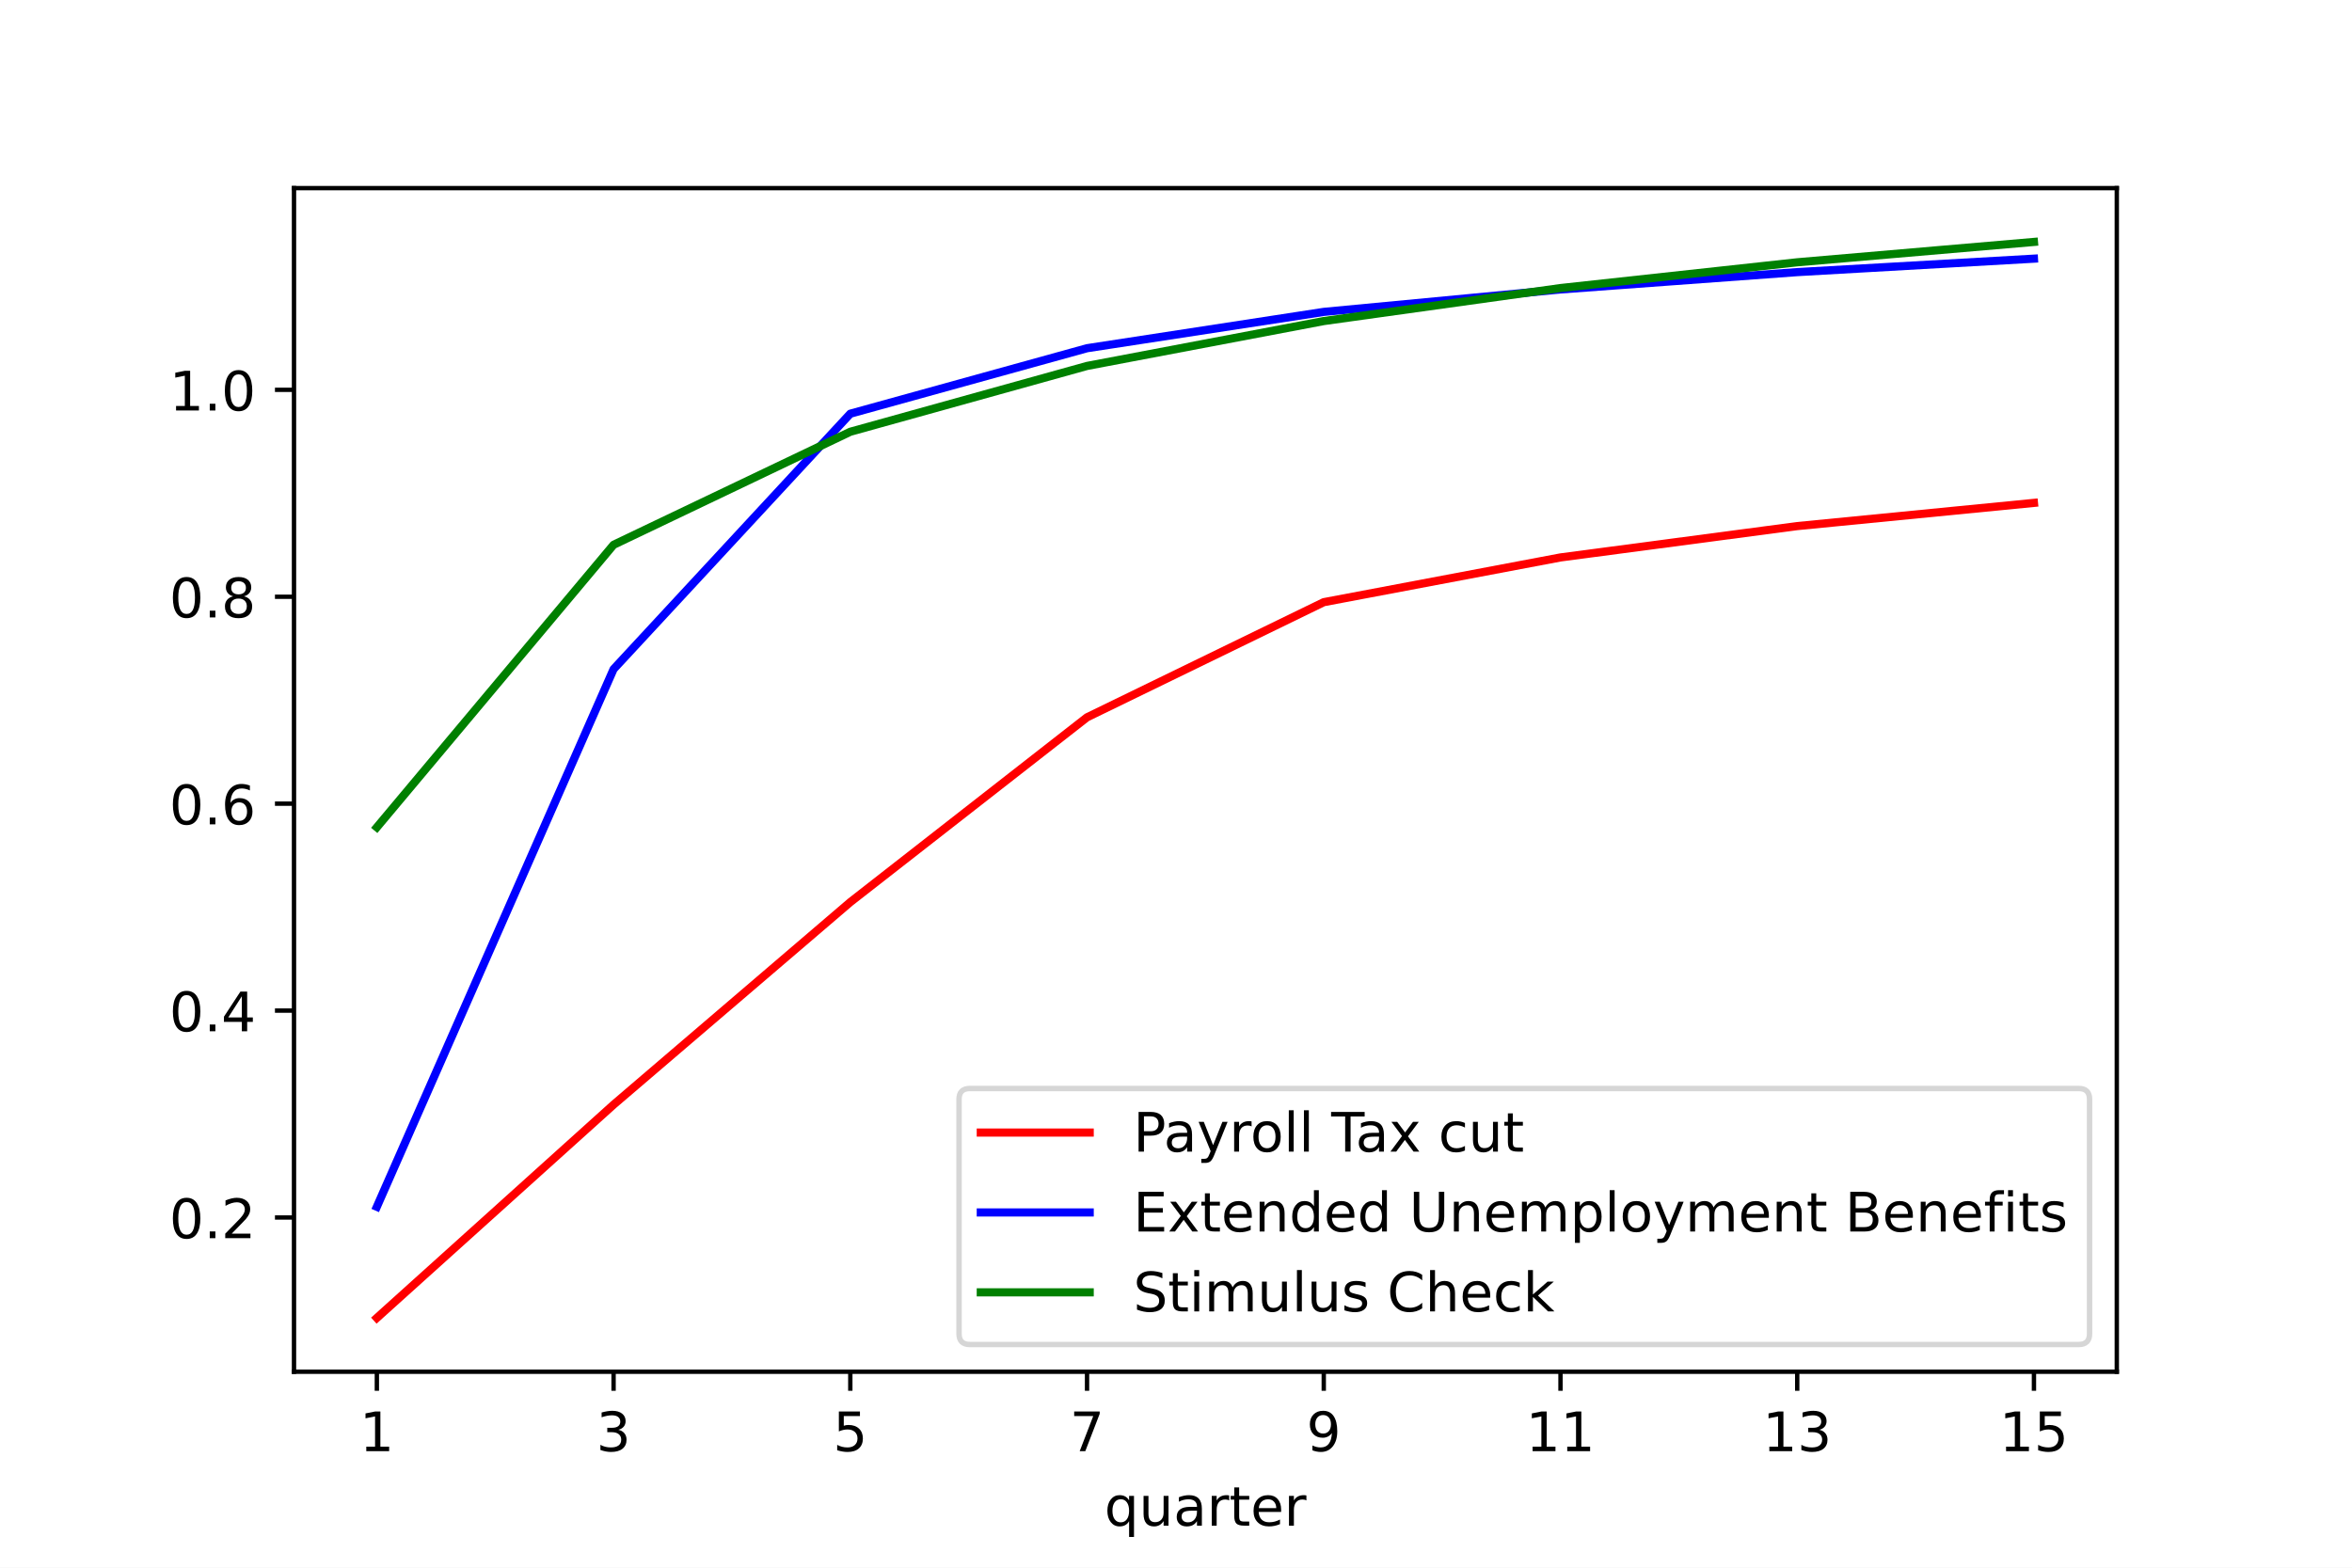
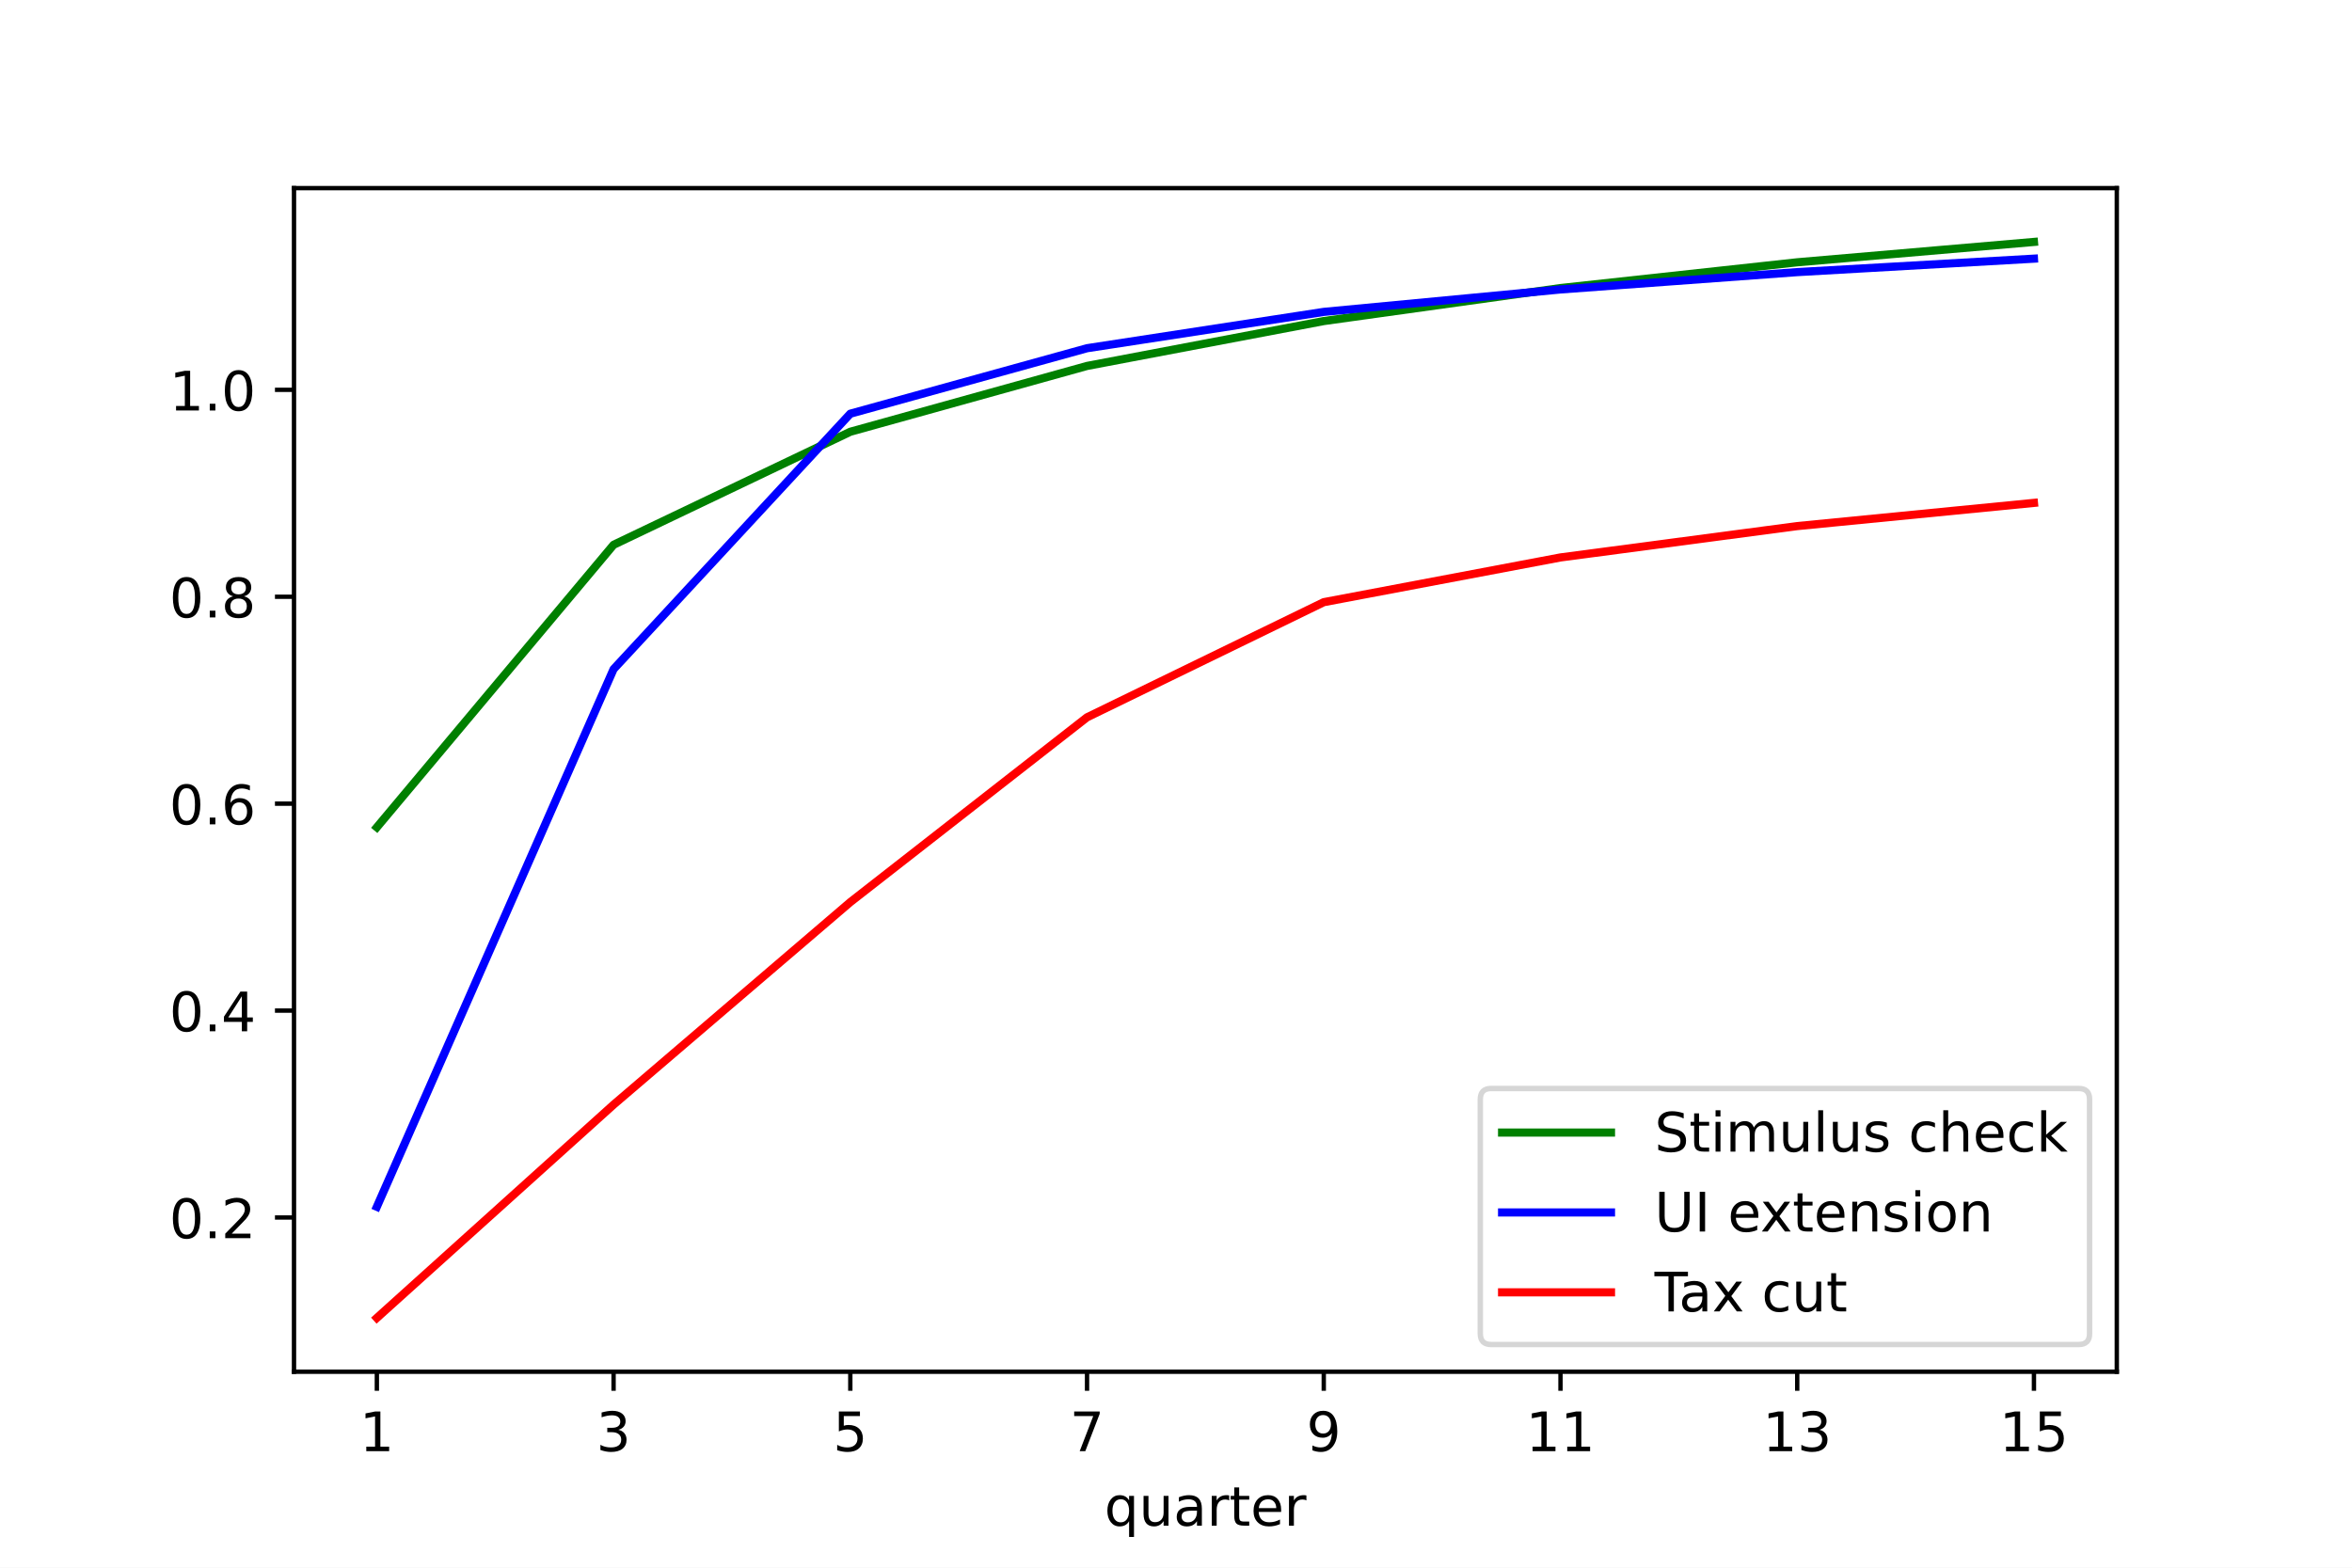
<svg xmlns="http://www.w3.org/2000/svg" xmlns:xlink="http://www.w3.org/1999/xlink" width="432pt" height="288pt" viewBox="0 0 432 288" version="1.1">
  <defs>
    <style type="text/css">*{stroke-linejoin: round; stroke-linecap: butt}</style>
  </defs>
  <g id="figure_1">
    <g id="patch_1">
      <path d="M 0 288  L 432 288  L 432 0  L 0 0  z " style="fill: #ffffff" />
    </g>
    <g id="axes_1">
      <g id="patch_2">
        <path d="M 54 252  L 388.8 252  L 388.8 34.56  L 54 34.56  z " style="fill: #ffffff" />
      </g>
      <g id="matplotlib.axis_1">
        <g id="xtick_1">
          <g id="line2d_1">
            <defs>
-               <path id="m406e7bb111" d="M 0 0  L 0 3.5  " style="stroke: #000000; stroke-width: 0.8" />
-             </defs>
-             <g>
-               <use xlink:href="#m406e7bb111" x="69.218" y="252" style="stroke: #000000; stroke-width: 0.8" />
+               <path id="m60f3793e3e" d="M 0 0  L 0 3.5  " style="stroke: #000000; stroke-width: 0.8" />
+             </defs>
+             <g>
+               <use xlink:href="#m60f3793e3e" x="69.218" y="252" style="stroke: #000000; stroke-width: 0.8" />
            </g>
          </g>
          <g id="text_1">
            <g transform="translate(66.03693 266.5984)scale(0.1 -0.1)">
              <defs>
                <path id="DejaVuSans-31" d="M 794 531  L 1825 531  L 1825 4091  L 703 3866  L 703 4441  L 1819 4666  L 2450 4666  L 2450 531  L 3481 531  L 3481 0  L 794 0  L 794 531  z " transform="scale(0.015625)" />
              </defs>
              <use xlink:href="#DejaVuSans-31" />
            </g>
          </g>
        </g>
        <g id="xtick_2">
          <g id="line2d_2">
            <g>
-               <use xlink:href="#m406e7bb111" x="112.699" y="252" style="stroke: #000000; stroke-width: 0.8" />
+               <use xlink:href="#m60f3793e3e" x="112.699" y="252" style="stroke: #000000; stroke-width: 0.8" />
            </g>
          </g>
          <g id="text_2">
            <g transform="translate(109.5175 266.5984)scale(0.1 -0.1)">
              <defs>
                <path id="DejaVuSans-33" d="M 2597 2516  Q 3050 2419 3304 2112  Q 3559 1806 3559 1356  Q 3559 666 3084 287  Q 2609 -91 1734 -91  Q 1441 -91 1130 -33  Q 819 25 488 141  L 488 750  Q 750 597 1062 519  Q 1375 441 1716 441  Q 2309 441 2620 675  Q 2931 909 2931 1356  Q 2931 1769 2642 2001  Q 2353 2234 1838 2234  L 1294 2234  L 1294 2753  L 1863 2753  Q 2328 2753 2575 2939  Q 2822 3125 2822 3475  Q 2822 3834 2567 4026  Q 2313 4219 1838 4219  Q 1578 4219 1281 4162  Q 984 4106 628 3988  L 628 4550  Q 988 4650 1302 4700  Q 1616 4750 1894 4750  Q 2613 4750 3031 4423  Q 3450 4097 3450 3541  Q 3450 3153 3228 2886  Q 3006 2619 2597 2516  z " transform="scale(0.015625)" />
              </defs>
              <use xlink:href="#DejaVuSans-33" />
            </g>
          </g>
        </g>
        <g id="xtick_3">
          <g id="line2d_3">
            <g>
-               <use xlink:href="#m406e7bb111" x="156.179" y="252" style="stroke: #000000; stroke-width: 0.8" />
+               <use xlink:href="#m60f3793e3e" x="156.179" y="252" style="stroke: #000000; stroke-width: 0.8" />
            </g>
          </g>
          <g id="text_3">
            <g transform="translate(152.998 266.5984)scale(0.1 -0.1)">
              <defs>
                <path id="DejaVuSans-35" d="M 691 4666  L 3169 4666  L 3169 4134  L 1269 4134  L 1269 2991  Q 1406 3038 1543 3061  Q 1681 3084 1819 3084  Q 2600 3084 3056 2656  Q 3513 2228 3513 1497  Q 3513 744 3044 326  Q 2575 -91 1722 -91  Q 1428 -91 1123 -41  Q 819 9 494 109  L 494 744  Q 775 591 1075 516  Q 1375 441 1709 441  Q 2250 441 2565 725  Q 2881 1009 2881 1497  Q 2881 1984 2565 2268  Q 2250 2553 1709 2553  Q 1456 2553 1204 2497  Q 953 2441 691 2322  L 691 4666  z " transform="scale(0.015625)" />
              </defs>
              <use xlink:href="#DejaVuSans-35" />
            </g>
          </g>
        </g>
        <g id="xtick_4">
          <g id="line2d_4">
            <g>
-               <use xlink:href="#m406e7bb111" x="199.66" y="252" style="stroke: #000000; stroke-width: 0.8" />
+               <use xlink:href="#m60f3793e3e" x="199.66" y="252" style="stroke: #000000; stroke-width: 0.8" />
            </g>
          </g>
          <g id="text_4">
            <g transform="translate(196.4785 266.5984)scale(0.1 -0.1)">
              <defs>
                <path id="DejaVuSans-37" d="M 525 4666  L 3525 4666  L 3525 4397  L 1831 0  L 1172 0  L 2766 4134  L 525 4134  L 525 4666  z " transform="scale(0.015625)" />
              </defs>
              <use xlink:href="#DejaVuSans-37" />
            </g>
          </g>
        </g>
        <g id="xtick_5">
          <g id="line2d_5">
            <g>
-               <use xlink:href="#m406e7bb111" x="243.14" y="252" style="stroke: #000000; stroke-width: 0.8" />
+               <use xlink:href="#m60f3793e3e" x="243.14" y="252" style="stroke: #000000; stroke-width: 0.8" />
            </g>
          </g>
          <g id="text_5">
            <g transform="translate(239.959 266.5984)scale(0.1 -0.1)">
              <defs>
                <path id="DejaVuSans-39" d="M 703 97  L 703 672  Q 941 559 1184 500  Q 1428 441 1663 441  Q 2288 441 2617 861  Q 2947 1281 2994 2138  Q 2813 1869 2534 1725  Q 2256 1581 1919 1581  Q 1219 1581 811 2004  Q 403 2428 403 3163  Q 403 3881 828 4315  Q 1253 4750 1959 4750  Q 2769 4750 3195 4129  Q 3622 3509 3622 2328  Q 3622 1225 3098 567  Q 2575 -91 1691 -91  Q 1453 -91 1209 -44  Q 966 3 703 97  z M 1959 2075  Q 2384 2075 2632 2365  Q 2881 2656 2881 3163  Q 2881 3666 2632 3958  Q 2384 4250 1959 4250  Q 1534 4250 1286 3958  Q 1038 3666 1038 3163  Q 1038 2656 1286 2365  Q 1534 2075 1959 2075  z " transform="scale(0.015625)" />
              </defs>
              <use xlink:href="#DejaVuSans-39" />
            </g>
          </g>
        </g>
        <g id="xtick_6">
          <g id="line2d_6">
            <g>
-               <use xlink:href="#m406e7bb111" x="286.621" y="252" style="stroke: #000000; stroke-width: 0.8" />
+               <use xlink:href="#m60f3793e3e" x="286.621" y="252" style="stroke: #000000; stroke-width: 0.8" />
            </g>
          </g>
          <g id="text_6">
            <g transform="translate(280.2583 266.5984)scale(0.1 -0.1)">
              <use xlink:href="#DejaVuSans-31" />
              <use xlink:href="#DejaVuSans-31" x="63.623" />
            </g>
          </g>
        </g>
        <g id="xtick_7">
          <g id="line2d_7">
            <g>
-               <use xlink:href="#m406e7bb111" x="330.101" y="252" style="stroke: #000000; stroke-width: 0.8" />
+               <use xlink:href="#m60f3793e3e" x="330.101" y="252" style="stroke: #000000; stroke-width: 0.8" />
            </g>
          </g>
          <g id="text_7">
            <g transform="translate(323.7388 266.5984)scale(0.1 -0.1)">
              <use xlink:href="#DejaVuSans-31" />
              <use xlink:href="#DejaVuSans-33" x="63.623" />
            </g>
          </g>
        </g>
        <g id="xtick_8">
          <g id="line2d_8">
            <g>
-               <use xlink:href="#m406e7bb111" x="373.582" y="252" style="stroke: #000000; stroke-width: 0.8" />
+               <use xlink:href="#m60f3793e3e" x="373.582" y="252" style="stroke: #000000; stroke-width: 0.8" />
            </g>
          </g>
          <g id="text_8">
            <g transform="translate(367.2193 266.5984)scale(0.1 -0.1)">
              <use xlink:href="#DejaVuSans-31" />
              <use xlink:href="#DejaVuSans-35" x="63.623" />
            </g>
          </g>
        </g>
        <g id="text_9">
          <g transform="translate(202.8453 280.2766)scale(0.1 -0.1)">
            <defs>
              <path id="DejaVuSans-71" d="M 947 1747  Q 947 1113 1208 752  Q 1469 391 1925 391  Q 2381 391 2643 752  Q 2906 1113 2906 1747  Q 2906 2381 2643 2742  Q 2381 3103 1925 3103  Q 1469 3103 1208 2742  Q 947 2381 947 1747  z M 2906 525  Q 2725 213 2448 61  Q 2172 -91 1784 -91  Q 1150 -91 751 415  Q 353 922 353 1747  Q 353 2572 751 3078  Q 1150 3584 1784 3584  Q 2172 3584 2448 3432  Q 2725 3281 2906 2969  L 2906 3500  L 3481 3500  L 3481 -1331  L 2906 -1331  L 2906 525  z " transform="scale(0.015625)" />
              <path id="DejaVuSans-75" d="M 544 1381  L 544 3500  L 1119 3500  L 1119 1403  Q 1119 906 1312 657  Q 1506 409 1894 409  Q 2359 409 2629 706  Q 2900 1003 2900 1516  L 2900 3500  L 3475 3500  L 3475 0  L 2900 0  L 2900 538  Q 2691 219 2414 64  Q 2138 -91 1772 -91  Q 1169 -91 856 284  Q 544 659 544 1381  z M 1991 3584  L 1991 3584  z " transform="scale(0.015625)" />
              <path id="DejaVuSans-61" d="M 2194 1759  Q 1497 1759 1228 1600  Q 959 1441 959 1056  Q 959 750 1161 570  Q 1363 391 1709 391  Q 2188 391 2477 730  Q 2766 1069 2766 1631  L 2766 1759  L 2194 1759  z M 3341 1997  L 3341 0  L 2766 0  L 2766 531  Q 2569 213 2275 61  Q 1981 -91 1556 -91  Q 1019 -91 701 211  Q 384 513 384 1019  Q 384 1609 779 1909  Q 1175 2209 1959 2209  L 2766 2209  L 2766 2266  Q 2766 2663 2505 2880  Q 2244 3097 1772 3097  Q 1472 3097 1187 3025  Q 903 2953 641 2809  L 641 3341  Q 956 3463 1253 3523  Q 1550 3584 1831 3584  Q 2591 3584 2966 3190  Q 3341 2797 3341 1997  z " transform="scale(0.015625)" />
              <path id="DejaVuSans-72" d="M 2631 2963  Q 2534 3019 2420 3045  Q 2306 3072 2169 3072  Q 1681 3072 1420 2755  Q 1159 2438 1159 1844  L 1159 0  L 581 0  L 581 3500  L 1159 3500  L 1159 2956  Q 1341 3275 1631 3429  Q 1922 3584 2338 3584  Q 2397 3584 2469 3576  Q 2541 3569 2628 3553  L 2631 2963  z " transform="scale(0.015625)" />
              <path id="DejaVuSans-74" d="M 1172 4494  L 1172 3500  L 2356 3500  L 2356 3053  L 1172 3053  L 1172 1153  Q 1172 725 1289 603  Q 1406 481 1766 481  L 2356 481  L 2356 0  L 1766 0  Q 1100 0 847 248  Q 594 497 594 1153  L 594 3053  L 172 3053  L 172 3500  L 594 3500  L 594 4494  L 1172 4494  z " transform="scale(0.015625)" />
              <path id="DejaVuSans-65" d="M 3597 1894  L 3597 1613  L 953 1613  Q 991 1019 1311 708  Q 1631 397 2203 397  Q 2534 397 2845 478  Q 3156 559 3463 722  L 3463 178  Q 3153 47 2828 -22  Q 2503 -91 2169 -91  Q 1331 -91 842 396  Q 353 884 353 1716  Q 353 2575 817 3079  Q 1281 3584 2069 3584  Q 2775 3584 3186 3129  Q 3597 2675 3597 1894  z M 3022 2063  Q 3016 2534 2758 2815  Q 2500 3097 2075 3097  Q 1594 3097 1305 2825  Q 1016 2553 972 2059  L 3022 2063  z " transform="scale(0.015625)" />
            </defs>
            <use xlink:href="#DejaVuSans-71" />
            <use xlink:href="#DejaVuSans-75" x="63.477" />
            <use xlink:href="#DejaVuSans-61" x="126.855" />
            <use xlink:href="#DejaVuSans-72" x="188.135" />
            <use xlink:href="#DejaVuSans-74" x="229.248" />
            <use xlink:href="#DejaVuSans-65" x="268.457" />
            <use xlink:href="#DejaVuSans-72" x="329.98" />
          </g>
        </g>
      </g>
      <g id="matplotlib.axis_2">
        <g id="ytick_1">
          <g id="line2d_9">
            <defs>
-               <path id="m1b8edf6b9d" d="M 0 0  L -3.5 0  " style="stroke: #000000; stroke-width: 0.8" />
-             </defs>
-             <g>
-               <use xlink:href="#m1b8edf6b9d" x="54" y="223.668" style="stroke: #000000; stroke-width: 0.8" />
+               <path id="md701d10f17" d="M 0 0  L -3.5 0  " style="stroke: #000000; stroke-width: 0.8" />
+             </defs>
+             <g>
+               <use xlink:href="#md701d10f17" x="54" y="223.668" style="stroke: #000000; stroke-width: 0.8" />
            </g>
          </g>
          <g id="text_10">
            <g transform="translate(31.09688 227.4672)scale(0.1 -0.1)">
              <defs>
                <path id="DejaVuSans-30" d="M 2034 4250  Q 1547 4250 1301 3770  Q 1056 3291 1056 2328  Q 1056 1369 1301 889  Q 1547 409 2034 409  Q 2525 409 2770 889  Q 3016 1369 3016 2328  Q 3016 3291 2770 3770  Q 2525 4250 2034 4250  z M 2034 4750  Q 2819 4750 3233 4129  Q 3647 3509 3647 2328  Q 3647 1150 3233 529  Q 2819 -91 2034 -91  Q 1250 -91 836 529  Q 422 1150 422 2328  Q 422 3509 836 4129  Q 1250 4750 2034 4750  z " transform="scale(0.015625)" />
                <path id="DejaVuSans-2e" d="M 684 794  L 1344 794  L 1344 0  L 684 0  L 684 794  z " transform="scale(0.015625)" />
                <path id="DejaVuSans-32" d="M 1228 531  L 3431 531  L 3431 0  L 469 0  L 469 531  Q 828 903 1448 1529  Q 2069 2156 2228 2338  Q 2531 2678 2651 2914  Q 2772 3150 2772 3378  Q 2772 3750 2511 3984  Q 2250 4219 1831 4219  Q 1534 4219 1204 4116  Q 875 4013 500 3803  L 500 4441  Q 881 4594 1212 4672  Q 1544 4750 1819 4750  Q 2544 4750 2975 4387  Q 3406 4025 3406 3419  Q 3406 3131 3298 2873  Q 3191 2616 2906 2266  Q 2828 2175 2409 1742  Q 1991 1309 1228 531  z " transform="scale(0.015625)" />
              </defs>
              <use xlink:href="#DejaVuSans-30" />
              <use xlink:href="#DejaVuSans-2e" x="63.623" />
              <use xlink:href="#DejaVuSans-32" x="95.41" />
            </g>
          </g>
        </g>
        <g id="ytick_2">
          <g id="line2d_10">
            <g>
-               <use xlink:href="#m1b8edf6b9d" x="54" y="185.655" style="stroke: #000000; stroke-width: 0.8" />
+               <use xlink:href="#md701d10f17" x="54" y="185.655" style="stroke: #000000; stroke-width: 0.8" />
            </g>
          </g>
          <g id="text_11">
            <g transform="translate(31.09688 189.4538)scale(0.1 -0.1)">
              <defs>
                <path id="DejaVuSans-34" d="M 2419 4116  L 825 1625  L 2419 1625  L 2419 4116  z M 2253 4666  L 3047 4666  L 3047 1625  L 3713 1625  L 3713 1100  L 3047 1100  L 3047 0  L 2419 0  L 2419 1100  L 313 1100  L 313 1709  L 2253 4666  z " transform="scale(0.015625)" />
              </defs>
              <use xlink:href="#DejaVuSans-30" />
              <use xlink:href="#DejaVuSans-2e" x="63.623" />
              <use xlink:href="#DejaVuSans-34" x="95.41" />
            </g>
          </g>
        </g>
        <g id="ytick_3">
          <g id="line2d_11">
            <g>
-               <use xlink:href="#m1b8edf6b9d" x="54" y="147.641" style="stroke: #000000; stroke-width: 0.8" />
+               <use xlink:href="#md701d10f17" x="54" y="147.641" style="stroke: #000000; stroke-width: 0.8" />
            </g>
          </g>
          <g id="text_12">
            <g transform="translate(31.09688 151.4403)scale(0.1 -0.1)">
              <defs>
                <path id="DejaVuSans-36" d="M 2113 2584  Q 1688 2584 1439 2293  Q 1191 2003 1191 1497  Q 1191 994 1439 701  Q 1688 409 2113 409  Q 2538 409 2786 701  Q 3034 994 3034 1497  Q 3034 2003 2786 2293  Q 2538 2584 2113 2584  z M 3366 4563  L 3366 3988  Q 3128 4100 2886 4159  Q 2644 4219 2406 4219  Q 1781 4219 1451 3797  Q 1122 3375 1075 2522  Q 1259 2794 1537 2939  Q 1816 3084 2150 3084  Q 2853 3084 3261 2657  Q 3669 2231 3669 1497  Q 3669 778 3244 343  Q 2819 -91 2113 -91  Q 1303 -91 875 529  Q 447 1150 447 2328  Q 447 3434 972 4092  Q 1497 4750 2381 4750  Q 2619 4750 2861 4703  Q 3103 4656 3366 4563  z " transform="scale(0.015625)" />
              </defs>
              <use xlink:href="#DejaVuSans-30" />
              <use xlink:href="#DejaVuSans-2e" x="63.623" />
              <use xlink:href="#DejaVuSans-36" x="95.41" />
            </g>
          </g>
        </g>
        <g id="ytick_4">
          <g id="line2d_12">
            <g>
-               <use xlink:href="#m1b8edf6b9d" x="54" y="109.628" style="stroke: #000000; stroke-width: 0.8" />
+               <use xlink:href="#md701d10f17" x="54" y="109.628" style="stroke: #000000; stroke-width: 0.8" />
            </g>
          </g>
          <g id="text_13">
            <g transform="translate(31.09688 113.4269)scale(0.1 -0.1)">
              <defs>
                <path id="DejaVuSans-38" d="M 2034 2216  Q 1584 2216 1326 1975  Q 1069 1734 1069 1313  Q 1069 891 1326 650  Q 1584 409 2034 409  Q 2484 409 2743 651  Q 3003 894 3003 1313  Q 3003 1734 2745 1975  Q 2488 2216 2034 2216  z M 1403 2484  Q 997 2584 770 2862  Q 544 3141 544 3541  Q 544 4100 942 4425  Q 1341 4750 2034 4750  Q 2731 4750 3128 4425  Q 3525 4100 3525 3541  Q 3525 3141 3298 2862  Q 3072 2584 2669 2484  Q 3125 2378 3379 2068  Q 3634 1759 3634 1313  Q 3634 634 3220 271  Q 2806 -91 2034 -91  Q 1263 -91 848 271  Q 434 634 434 1313  Q 434 1759 690 2068  Q 947 2378 1403 2484  z M 1172 3481  Q 1172 3119 1398 2916  Q 1625 2713 2034 2713  Q 2441 2713 2670 2916  Q 2900 3119 2900 3481  Q 2900 3844 2670 4047  Q 2441 4250 2034 4250  Q 1625 4250 1398 4047  Q 1172 3844 1172 3481  z " transform="scale(0.015625)" />
              </defs>
              <use xlink:href="#DejaVuSans-30" />
              <use xlink:href="#DejaVuSans-2e" x="63.623" />
              <use xlink:href="#DejaVuSans-38" x="95.41" />
            </g>
          </g>
        </g>
        <g id="ytick_5">
          <g id="line2d_13">
            <g>
-               <use xlink:href="#m1b8edf6b9d" x="54" y="71.614" style="stroke: #000000; stroke-width: 0.8" />
+               <use xlink:href="#md701d10f17" x="54" y="71.614" style="stroke: #000000; stroke-width: 0.8" />
            </g>
          </g>
          <g id="text_14">
            <g transform="translate(31.09688 75.41343)scale(0.1 -0.1)">
              <use xlink:href="#DejaVuSans-31" />
              <use xlink:href="#DejaVuSans-2e" x="63.623" />
              <use xlink:href="#DejaVuSans-30" x="95.41" />
            </g>
          </g>
        </g>
      </g>
      <g id="line2d_14">
-         <path d="M 69.218 242.116  L 112.699 202.937  L 156.179 165.729  L 199.66 131.778  L 243.14 110.626  L 286.621 102.407  L 330.101 96.65  L 373.582 92.385  " clip-path="url(#p3f100e2cf2)" style="fill: none; stroke: #ff0000; stroke-width: 1.5; stroke-linecap: square" />
+         <path d="M 69.218 151.979  L 112.699 100.084  L 156.179 79.318  L 199.66 67.227  L 243.14 58.982  L 286.621 52.92  L 330.101 48.186  L 373.582 44.444  " clip-path="url(#p826f704c25)" style="fill: none; stroke: #008000; stroke-width: 1.5; stroke-linecap: square" />
      </g>
      <g id="line2d_15">
-         <path d="M 69.218 221.697  L 112.699 122.928  L 156.179 76  L 199.66 63.971  L 243.14 57.299  L 286.621 53.175  L 330.101 49.99  L 373.582 47.519  " clip-path="url(#p3f100e2cf2)" style="fill: none; stroke: #0000ff; stroke-width: 1.5; stroke-linecap: square" />
+         <path d="M 69.218 221.697  L 112.699 122.928  L 156.179 76  L 199.66 63.971  L 243.14 57.299  L 286.621 53.175  L 330.101 49.99  L 373.582 47.519  " clip-path="url(#p826f704c25)" style="fill: none; stroke: #0000ff; stroke-width: 1.5; stroke-linecap: square" />
      </g>
      <g id="line2d_16">
-         <path d="M 69.218 151.979  L 112.699 100.084  L 156.179 79.318  L 199.66 67.227  L 243.14 58.982  L 286.621 52.92  L 330.101 48.186  L 373.582 44.444  " clip-path="url(#p3f100e2cf2)" style="fill: none; stroke: #008000; stroke-width: 1.5; stroke-linecap: square" />
+         <path d="M 69.218 242.116  L 112.699 202.937  L 156.179 165.729  L 199.66 131.778  L 243.14 110.626  L 286.621 102.407  L 330.101 96.65  L 373.582 92.385  " clip-path="url(#p826f704c25)" style="fill: none; stroke: #ff0000; stroke-width: 1.5; stroke-linecap: square" />
      </g>
      <g id="patch_3">
        <path d="M 54 252  L 54 34.56  " style="fill: none; stroke: #000000; stroke-width: 0.8; stroke-linejoin: miter; stroke-linecap: square" />
      </g>
      <g id="patch_4">
        <path d="M 388.8 252  L 388.8 34.56  " style="fill: none; stroke: #000000; stroke-width: 0.8; stroke-linejoin: miter; stroke-linecap: square" />
      </g>
      <g id="patch_5">
        <path d="M 54 252  L 388.8 252  " style="fill: none; stroke: #000000; stroke-width: 0.8; stroke-linejoin: miter; stroke-linecap: square" />
      </g>
      <g id="patch_6">
        <path d="M 54 34.56  L 388.8 34.56  " style="fill: none; stroke: #000000; stroke-width: 0.8; stroke-linejoin: miter; stroke-linecap: square" />
      </g>
      <g id="legend_1">
        <g id="patch_7">
-           <path d="M 178.147 247  L 381.8 247  Q 383.8 247 383.8 245  L 383.8 201.966  Q 383.8 199.966 381.8 199.966  L 178.147 199.966  Q 176.147 199.966 176.147 201.966  L 176.147 245  Q 176.147 247 178.147 247  z " style="fill: #ffffff; opacity: 0.8; stroke: #cccccc; stroke-linejoin: miter" />
+           <path d="M 273.894 247  L 381.8 247  Q 383.8 247 383.8 245  L 383.8 201.966  Q 383.8 199.966 381.8 199.966  L 273.894 199.966  Q 271.894 199.966 271.894 201.966  L 271.894 245  Q 271.894 247 273.894 247  z " style="fill: #ffffff; opacity: 0.8; stroke: #cccccc; stroke-linejoin: miter" />
        </g>
        <g id="line2d_17">
-           <path d="M 180.147 208.064  L 190.147 208.064  L 200.147 208.064  " style="fill: none; stroke: #ff0000; stroke-width: 1.5; stroke-linecap: square" />
+           <path d="M 275.894 208.064  L 285.894 208.064  L 295.894 208.064  " style="fill: none; stroke: #008000; stroke-width: 1.5; stroke-linecap: square" />
        </g>
        <g id="text_15">
-           <g transform="translate(208.1469 211.5641)scale(0.1 -0.1)">
-             <defs>
-               <path id="DejaVuSans-50" d="M 1259 4147  L 1259 2394  L 2053 2394  Q 2494 2394 2734 2622  Q 2975 2850 2975 3272  Q 2975 3691 2734 3919  Q 2494 4147 2053 4147  L 1259 4147  z M 628 4666  L 2053 4666  Q 2838 4666 3239 4311  Q 3641 3956 3641 3272  Q 3641 2581 3239 2228  Q 2838 1875 2053 1875  L 1259 1875  L 1259 0  L 628 0  L 628 4666  z " transform="scale(0.015625)" />
-               <path id="DejaVuSans-79" d="M 2059 -325  Q 1816 -950 1584 -1140  Q 1353 -1331 966 -1331  L 506 -1331  L 506 -850  L 844 -850  Q 1081 -850 1212 -737  Q 1344 -625 1503 -206  L 1606 56  L 191 3500  L 800 3500  L 1894 763  L 2988 3500  L 3597 3500  L 2059 -325  z " transform="scale(0.015625)" />
-               <path id="DejaVuSans-6f" d="M 1959 3097  Q 1497 3097 1228 2736  Q 959 2375 959 1747  Q 959 1119 1226 758  Q 1494 397 1959 397  Q 2419 397 2687 759  Q 2956 1122 2956 1747  Q 2956 2369 2687 2733  Q 2419 3097 1959 3097  z M 1959 3584  Q 2709 3584 3137 3096  Q 3566 2609 3566 1747  Q 3566 888 3137 398  Q 2709 -91 1959 -91  Q 1206 -91 779 398  Q 353 888 353 1747  Q 353 2609 779 3096  Q 1206 3584 1959 3584  z " transform="scale(0.015625)" />
+           <g transform="translate(303.8938 211.5641)scale(0.1 -0.1)">
+             <defs>
+               <path id="DejaVuSans-53" d="M 3425 4513  L 3425 3897  Q 3066 4069 2747 4153  Q 2428 4238 2131 4238  Q 1616 4238 1336 4038  Q 1056 3838 1056 3469  Q 1056 3159 1242 3001  Q 1428 2844 1947 2747  L 2328 2669  Q 3034 2534 3370 2195  Q 3706 1856 3706 1288  Q 3706 609 3251 259  Q 2797 -91 1919 -91  Q 1588 -91 1214 -16  Q 841 59 441 206  L 441 856  Q 825 641 1194 531  Q 1563 422 1919 422  Q 2459 422 2753 634  Q 3047 847 3047 1241  Q 3047 1584 2836 1778  Q 2625 1972 2144 2069  L 1759 2144  Q 1053 2284 737 2584  Q 422 2884 422 3419  Q 422 4038 858 4394  Q 1294 4750 2059 4750  Q 2388 4750 2728 4690  Q 3069 4631 3425 4513  z " transform="scale(0.015625)" />
+               <path id="DejaVuSans-69" d="M 603 3500  L 1178 3500  L 1178 0  L 603 0  L 603 3500  z M 603 4863  L 1178 4863  L 1178 4134  L 603 4134  L 603 4863  z " transform="scale(0.015625)" />
+               <path id="DejaVuSans-6d" d="M 3328 2828  Q 3544 3216 3844 3400  Q 4144 3584 4550 3584  Q 5097 3584 5394 3201  Q 5691 2819 5691 2113  L 5691 0  L 5113 0  L 5113 2094  Q 5113 2597 4934 2840  Q 4756 3084 4391 3084  Q 3944 3084 3684 2787  Q 3425 2491 3425 1978  L 3425 0  L 2847 0  L 2847 2094  Q 2847 2600 2669 2842  Q 2491 3084 2119 3084  Q 1678 3084 1418 2786  Q 1159 2488 1159 1978  L 1159 0  L 581 0  L 581 3500  L 1159 3500  L 1159 2956  Q 1356 3278 1631 3431  Q 1906 3584 2284 3584  Q 2666 3584 2933 3390  Q 3200 3197 3328 2828  z " transform="scale(0.015625)" />
              <path id="DejaVuSans-6c" d="M 603 4863  L 1178 4863  L 1178 0  L 603 0  L 603 4863  z " transform="scale(0.015625)" />
+               <path id="DejaVuSans-73" d="M 2834 3397  L 2834 2853  Q 2591 2978 2328 3040  Q 2066 3103 1784 3103  Q 1356 3103 1142 2972  Q 928 2841 928 2578  Q 928 2378 1081 2264  Q 1234 2150 1697 2047  L 1894 2003  Q 2506 1872 2764 1633  Q 3022 1394 3022 966  Q 3022 478 2636 193  Q 2250 -91 1575 -91  Q 1294 -91 989 -36  Q 684 19 347 128  L 347 722  Q 666 556 975 473  Q 1284 391 1588 391  Q 1994 391 2212 530  Q 2431 669 2431 922  Q 2431 1156 2273 1281  Q 2116 1406 1581 1522  L 1381 1569  Q 847 1681 609 1914  Q 372 2147 372 2553  Q 372 3047 722 3315  Q 1072 3584 1716 3584  Q 2034 3584 2315 3537  Q 2597 3491 2834 3397  z " transform="scale(0.015625)" />
              <path id="DejaVuSans-20" transform="scale(0.015625)" />
-               <path id="DejaVuSans-54" d="M -19 4666  L 3928 4666  L 3928 4134  L 2272 4134  L 2272 0  L 1638 0  L 1638 4134  L -19 4134  L -19 4666  z " transform="scale(0.015625)" />
-               <path id="DejaVuSans-78" d="M 3513 3500  L 2247 1797  L 3578 0  L 2900 0  L 1881 1375  L 863 0  L 184 0  L 1544 1831  L 300 3500  L 978 3500  L 1906 2253  L 2834 3500  L 3513 3500  z " transform="scale(0.015625)" />
              <path id="DejaVuSans-63" d="M 3122 3366  L 3122 2828  Q 2878 2963 2633 3030  Q 2388 3097 2138 3097  Q 1578 3097 1268 2742  Q 959 2388 959 1747  Q 959 1106 1268 751  Q 1578 397 2138 397  Q 2388 397 2633 464  Q 2878 531 3122 666  L 3122 134  Q 2881 22 2623 -34  Q 2366 -91 2075 -91  Q 1284 -91 818 406  Q 353 903 353 1747  Q 353 2603 823 3093  Q 1294 3584 2113 3584  Q 2378 3584 2631 3529  Q 2884 3475 3122 3366  z " transform="scale(0.015625)" />
-             </defs>
-             <use xlink:href="#DejaVuSans-50" />
-             <use xlink:href="#DejaVuSans-61" x="55.803" />
-             <use xlink:href="#DejaVuSans-79" x="117.082" />
-             <use xlink:href="#DejaVuSans-72" x="176.262" />
-             <use xlink:href="#DejaVuSans-6f" x="215.125" />
-             <use xlink:href="#DejaVuSans-6c" x="276.307" />
-             <use xlink:href="#DejaVuSans-6c" x="304.09" />
-             <use xlink:href="#DejaVuSans-20" x="331.873" />
-             <use xlink:href="#DejaVuSans-54" x="363.66" />
-             <use xlink:href="#DejaVuSans-61" x="408.244" />
-             <use xlink:href="#DejaVuSans-78" x="469.523" />
-             <use xlink:href="#DejaVuSans-20" x="528.703" />
-             <use xlink:href="#DejaVuSans-63" x="560.49" />
-             <use xlink:href="#DejaVuSans-75" x="615.471" />
-             <use xlink:href="#DejaVuSans-74" x="678.85" />
-           </g>
-         </g>
-         <g id="line2d_18">
-           <path d="M 180.147 222.742  L 190.147 222.742  L 200.147 222.742  " style="fill: none; stroke: #0000ff; stroke-width: 1.5; stroke-linecap: square" />
-         </g>
-         <g id="text_16">
-           <g transform="translate(208.1469 226.2422)scale(0.1 -0.1)">
-             <defs>
-               <path id="DejaVuSans-45" d="M 628 4666  L 3578 4666  L 3578 4134  L 1259 4134  L 1259 2753  L 3481 2753  L 3481 2222  L 1259 2222  L 1259 531  L 3634 531  L 3634 0  L 628 0  L 628 4666  z " transform="scale(0.015625)" />
-               <path id="DejaVuSans-6e" d="M 3513 2113  L 3513 0  L 2938 0  L 2938 2094  Q 2938 2591 2744 2837  Q 2550 3084 2163 3084  Q 1697 3084 1428 2787  Q 1159 2491 1159 1978  L 1159 0  L 581 0  L 581 3500  L 1159 3500  L 1159 2956  Q 1366 3272 1645 3428  Q 1925 3584 2291 3584  Q 2894 3584 3203 3211  Q 3513 2838 3513 2113  z " transform="scale(0.015625)" />
-               <path id="DejaVuSans-64" d="M 2906 2969  L 2906 4863  L 3481 4863  L 3481 0  L 2906 0  L 2906 525  Q 2725 213 2448 61  Q 2172 -91 1784 -91  Q 1150 -91 751 415  Q 353 922 353 1747  Q 353 2572 751 3078  Q 1150 3584 1784 3584  Q 2172 3584 2448 3432  Q 2725 3281 2906 2969  z M 947 1747  Q 947 1113 1208 752  Q 1469 391 1925 391  Q 2381 391 2643 752  Q 2906 1113 2906 1747  Q 2906 2381 2643 2742  Q 2381 3103 1925 3103  Q 1469 3103 1208 2742  Q 947 2381 947 1747  z " transform="scale(0.015625)" />
-               <path id="DejaVuSans-55" d="M 556 4666  L 1191 4666  L 1191 1831  Q 1191 1081 1462 751  Q 1734 422 2344 422  Q 2950 422 3222 751  Q 3494 1081 3494 1831  L 3494 4666  L 4128 4666  L 4128 1753  Q 4128 841 3676 375  Q 3225 -91 2344 -91  Q 1459 -91 1007 375  Q 556 841 556 1753  L 556 4666  z " transform="scale(0.015625)" />
-               <path id="DejaVuSans-6d" d="M 3328 2828  Q 3544 3216 3844 3400  Q 4144 3584 4550 3584  Q 5097 3584 5394 3201  Q 5691 2819 5691 2113  L 5691 0  L 5113 0  L 5113 2094  Q 5113 2597 4934 2840  Q 4756 3084 4391 3084  Q 3944 3084 3684 2787  Q 3425 2491 3425 1978  L 3425 0  L 2847 0  L 2847 2094  Q 2847 2600 2669 2842  Q 2491 3084 2119 3084  Q 1678 3084 1418 2786  Q 1159 2488 1159 1978  L 1159 0  L 581 0  L 581 3500  L 1159 3500  L 1159 2956  Q 1356 3278 1631 3431  Q 1906 3584 2284 3584  Q 2666 3584 2933 3390  Q 3200 3197 3328 2828  z " transform="scale(0.015625)" />
-               <path id="DejaVuSans-70" d="M 1159 525  L 1159 -1331  L 581 -1331  L 581 3500  L 1159 3500  L 1159 2969  Q 1341 3281 1617 3432  Q 1894 3584 2278 3584  Q 2916 3584 3314 3078  Q 3713 2572 3713 1747  Q 3713 922 3314 415  Q 2916 -91 2278 -91  Q 1894 -91 1617 61  Q 1341 213 1159 525  z M 3116 1747  Q 3116 2381 2855 2742  Q 2594 3103 2138 3103  Q 1681 3103 1420 2742  Q 1159 2381 1159 1747  Q 1159 1113 1420 752  Q 1681 391 2138 391  Q 2594 391 2855 752  Q 3116 1113 3116 1747  z " transform="scale(0.015625)" />
-               <path id="DejaVuSans-42" d="M 1259 2228  L 1259 519  L 2272 519  Q 2781 519 3026 730  Q 3272 941 3272 1375  Q 3272 1813 3026 2020  Q 2781 2228 2272 2228  L 1259 2228  z M 1259 4147  L 1259 2741  L 2194 2741  Q 2656 2741 2882 2914  Q 3109 3088 3109 3444  Q 3109 3797 2882 3972  Q 2656 4147 2194 4147  L 1259 4147  z M 628 4666  L 2241 4666  Q 2963 4666 3353 4366  Q 3744 4066 3744 3513  Q 3744 3084 3544 2831  Q 3344 2578 2956 2516  Q 3422 2416 3680 2098  Q 3938 1781 3938 1306  Q 3938 681 3513 340  Q 3088 0 2303 0  L 628 0  L 628 4666  z " transform="scale(0.015625)" />
-               <path id="DejaVuSans-66" d="M 2375 4863  L 2375 4384  L 1825 4384  Q 1516 4384 1395 4259  Q 1275 4134 1275 3809  L 1275 3500  L 2222 3500  L 2222 3053  L 1275 3053  L 1275 0  L 697 0  L 697 3053  L 147 3053  L 147 3500  L 697 3500  L 697 3744  Q 697 4328 969 4595  Q 1241 4863 1831 4863  L 2375 4863  z " transform="scale(0.015625)" />
-               <path id="DejaVuSans-69" d="M 603 3500  L 1178 3500  L 1178 0  L 603 0  L 603 3500  z M 603 4863  L 1178 4863  L 1178 4134  L 603 4134  L 603 4863  z " transform="scale(0.015625)" />
-               <path id="DejaVuSans-73" d="M 2834 3397  L 2834 2853  Q 2591 2978 2328 3040  Q 2066 3103 1784 3103  Q 1356 3103 1142 2972  Q 928 2841 928 2578  Q 928 2378 1081 2264  Q 1234 2150 1697 2047  L 1894 2003  Q 2506 1872 2764 1633  Q 3022 1394 3022 966  Q 3022 478 2636 193  Q 2250 -91 1575 -91  Q 1294 -91 989 -36  Q 684 19 347 128  L 347 722  Q 666 556 975 473  Q 1284 391 1588 391  Q 1994 391 2212 530  Q 2431 669 2431 922  Q 2431 1156 2273 1281  Q 2116 1406 1581 1522  L 1381 1569  Q 847 1681 609 1914  Q 372 2147 372 2553  Q 372 3047 722 3315  Q 1072 3584 1716 3584  Q 2034 3584 2315 3537  Q 2597 3491 2834 3397  z " transform="scale(0.015625)" />
-             </defs>
-             <use xlink:href="#DejaVuSans-45" />
-             <use xlink:href="#DejaVuSans-78" x="63.184" />
-             <use xlink:href="#DejaVuSans-74" x="122.363" />
-             <use xlink:href="#DejaVuSans-65" x="161.572" />
-             <use xlink:href="#DejaVuSans-6e" x="223.096" />
-             <use xlink:href="#DejaVuSans-64" x="286.475" />
-             <use xlink:href="#DejaVuSans-65" x="349.951" />
-             <use xlink:href="#DejaVuSans-64" x="411.475" />
-             <use xlink:href="#DejaVuSans-20" x="474.951" />
-             <use xlink:href="#DejaVuSans-55" x="506.738" />
-             <use xlink:href="#DejaVuSans-6e" x="579.932" />
-             <use xlink:href="#DejaVuSans-65" x="643.311" />
-             <use xlink:href="#DejaVuSans-6d" x="704.834" />
-             <use xlink:href="#DejaVuSans-70" x="802.246" />
-             <use xlink:href="#DejaVuSans-6c" x="865.723" />
-             <use xlink:href="#DejaVuSans-6f" x="893.506" />
-             <use xlink:href="#DejaVuSans-79" x="954.688" />
-             <use xlink:href="#DejaVuSans-6d" x="1013.867" />
-             <use xlink:href="#DejaVuSans-65" x="1111.279" />
-             <use xlink:href="#DejaVuSans-6e" x="1172.803" />
-             <use xlink:href="#DejaVuSans-74" x="1236.182" />
-             <use xlink:href="#DejaVuSans-20" x="1275.391" />
-             <use xlink:href="#DejaVuSans-42" x="1307.178" />
-             <use xlink:href="#DejaVuSans-65" x="1375.781" />
-             <use xlink:href="#DejaVuSans-6e" x="1437.305" />
-             <use xlink:href="#DejaVuSans-65" x="1500.684" />
-             <use xlink:href="#DejaVuSans-66" x="1562.207" />
-             <use xlink:href="#DejaVuSans-69" x="1597.412" />
-             <use xlink:href="#DejaVuSans-74" x="1625.195" />
-             <use xlink:href="#DejaVuSans-73" x="1664.404" />
-           </g>
-         </g>
-         <g id="line2d_19">
-           <path d="M 180.147 237.42  L 190.147 237.42  L 200.147 237.42  " style="fill: none; stroke: #008000; stroke-width: 1.5; stroke-linecap: square" />
-         </g>
-         <g id="text_17">
-           <g transform="translate(208.1469 240.9203)scale(0.1 -0.1)">
-             <defs>
-               <path id="DejaVuSans-53" d="M 3425 4513  L 3425 3897  Q 3066 4069 2747 4153  Q 2428 4238 2131 4238  Q 1616 4238 1336 4038  Q 1056 3838 1056 3469  Q 1056 3159 1242 3001  Q 1428 2844 1947 2747  L 2328 2669  Q 3034 2534 3370 2195  Q 3706 1856 3706 1288  Q 3706 609 3251 259  Q 2797 -91 1919 -91  Q 1588 -91 1214 -16  Q 841 59 441 206  L 441 856  Q 825 641 1194 531  Q 1563 422 1919 422  Q 2459 422 2753 634  Q 3047 847 3047 1241  Q 3047 1584 2836 1778  Q 2625 1972 2144 2069  L 1759 2144  Q 1053 2284 737 2584  Q 422 2884 422 3419  Q 422 4038 858 4394  Q 1294 4750 2059 4750  Q 2388 4750 2728 4690  Q 3069 4631 3425 4513  z " transform="scale(0.015625)" />
-               <path id="DejaVuSans-43" d="M 4122 4306  L 4122 3641  Q 3803 3938 3442 4084  Q 3081 4231 2675 4231  Q 1875 4231 1450 3742  Q 1025 3253 1025 2328  Q 1025 1406 1450 917  Q 1875 428 2675 428  Q 3081 428 3442 575  Q 3803 722 4122 1019  L 4122 359  Q 3791 134 3420 21  Q 3050 -91 2638 -91  Q 1578 -91 968 557  Q 359 1206 359 2328  Q 359 3453 968 4101  Q 1578 4750 2638 4750  Q 3056 4750 3426 4639  Q 3797 4528 4122 4306  z " transform="scale(0.015625)" />
              <path id="DejaVuSans-68" d="M 3513 2113  L 3513 0  L 2938 0  L 2938 2094  Q 2938 2591 2744 2837  Q 2550 3084 2163 3084  Q 1697 3084 1428 2787  Q 1159 2491 1159 1978  L 1159 0  L 581 0  L 581 4863  L 1159 4863  L 1159 2956  Q 1366 3272 1645 3428  Q 1925 3584 2291 3584  Q 2894 3584 3203 3211  Q 3513 2838 3513 2113  z " transform="scale(0.015625)" />
              <path id="DejaVuSans-6b" d="M 581 4863  L 1159 4863  L 1159 1991  L 2875 3500  L 3609 3500  L 1753 1863  L 3688 0  L 2938 0  L 1159 1709  L 1159 0  L 581 0  L 581 4863  z " transform="scale(0.015625)" />
            </defs>
            <use xlink:href="#DejaVuSans-53" />
            <use xlink:href="#DejaVuSans-74" x="63.477" />
            <use xlink:href="#DejaVuSans-69" x="102.686" />
            <use xlink:href="#DejaVuSans-6d" x="130.469" />
            <use xlink:href="#DejaVuSans-75" x="227.881" />
            <use xlink:href="#DejaVuSans-6c" x="291.26" />
            <use xlink:href="#DejaVuSans-75" x="319.043" />
            <use xlink:href="#DejaVuSans-73" x="382.422" />
            <use xlink:href="#DejaVuSans-20" x="434.521" />
-             <use xlink:href="#DejaVuSans-43" x="466.309" />
-             <use xlink:href="#DejaVuSans-68" x="536.133" />
-             <use xlink:href="#DejaVuSans-65" x="599.512" />
-             <use xlink:href="#DejaVuSans-63" x="661.035" />
-             <use xlink:href="#DejaVuSans-6b" x="716.016" />
+             <use xlink:href="#DejaVuSans-63" x="466.309" />
+             <use xlink:href="#DejaVuSans-68" x="521.289" />
+             <use xlink:href="#DejaVuSans-65" x="584.668" />
+             <use xlink:href="#DejaVuSans-63" x="646.191" />
+             <use xlink:href="#DejaVuSans-6b" x="701.172" />
+           </g>
+         </g>
+         <g id="line2d_18">
+           <path d="M 275.894 222.742  L 285.894 222.742  L 295.894 222.742  " style="fill: none; stroke: #0000ff; stroke-width: 1.5; stroke-linecap: square" />
+         </g>
+         <g id="text_16">
+           <g transform="translate(303.8938 226.2422)scale(0.1 -0.1)">
+             <defs>
+               <path id="DejaVuSans-55" d="M 556 4666  L 1191 4666  L 1191 1831  Q 1191 1081 1462 751  Q 1734 422 2344 422  Q 2950 422 3222 751  Q 3494 1081 3494 1831  L 3494 4666  L 4128 4666  L 4128 1753  Q 4128 841 3676 375  Q 3225 -91 2344 -91  Q 1459 -91 1007 375  Q 556 841 556 1753  L 556 4666  z " transform="scale(0.015625)" />
+               <path id="DejaVuSans-49" d="M 628 4666  L 1259 4666  L 1259 0  L 628 0  L 628 4666  z " transform="scale(0.015625)" />
+               <path id="DejaVuSans-78" d="M 3513 3500  L 2247 1797  L 3578 0  L 2900 0  L 1881 1375  L 863 0  L 184 0  L 1544 1831  L 300 3500  L 978 3500  L 1906 2253  L 2834 3500  L 3513 3500  z " transform="scale(0.015625)" />
+               <path id="DejaVuSans-6e" d="M 3513 2113  L 3513 0  L 2938 0  L 2938 2094  Q 2938 2591 2744 2837  Q 2550 3084 2163 3084  Q 1697 3084 1428 2787  Q 1159 2491 1159 1978  L 1159 0  L 581 0  L 581 3500  L 1159 3500  L 1159 2956  Q 1366 3272 1645 3428  Q 1925 3584 2291 3584  Q 2894 3584 3203 3211  Q 3513 2838 3513 2113  z " transform="scale(0.015625)" />
+               <path id="DejaVuSans-6f" d="M 1959 3097  Q 1497 3097 1228 2736  Q 959 2375 959 1747  Q 959 1119 1226 758  Q 1494 397 1959 397  Q 2419 397 2687 759  Q 2956 1122 2956 1747  Q 2956 2369 2687 2733  Q 2419 3097 1959 3097  z M 1959 3584  Q 2709 3584 3137 3096  Q 3566 2609 3566 1747  Q 3566 888 3137 398  Q 2709 -91 1959 -91  Q 1206 -91 779 398  Q 353 888 353 1747  Q 353 2609 779 3096  Q 1206 3584 1959 3584  z " transform="scale(0.015625)" />
+             </defs>
+             <use xlink:href="#DejaVuSans-55" />
+             <use xlink:href="#DejaVuSans-49" x="73.193" />
+             <use xlink:href="#DejaVuSans-20" x="102.686" />
+             <use xlink:href="#DejaVuSans-65" x="134.473" />
+             <use xlink:href="#DejaVuSans-78" x="194.246" />
+             <use xlink:href="#DejaVuSans-74" x="253.426" />
+             <use xlink:href="#DejaVuSans-65" x="292.635" />
+             <use xlink:href="#DejaVuSans-6e" x="354.158" />
+             <use xlink:href="#DejaVuSans-73" x="417.537" />
+             <use xlink:href="#DejaVuSans-69" x="469.637" />
+             <use xlink:href="#DejaVuSans-6f" x="497.42" />
+             <use xlink:href="#DejaVuSans-6e" x="558.602" />
+           </g>
+         </g>
+         <g id="line2d_19">
+           <path d="M 275.894 237.42  L 285.894 237.42  L 295.894 237.42  " style="fill: none; stroke: #ff0000; stroke-width: 1.5; stroke-linecap: square" />
+         </g>
+         <g id="text_17">
+           <g transform="translate(303.8938 240.9203)scale(0.1 -0.1)">
+             <defs>
+               <path id="DejaVuSans-54" d="M -19 4666  L 3928 4666  L 3928 4134  L 2272 4134  L 2272 0  L 1638 0  L 1638 4134  L -19 4134  L -19 4666  z " transform="scale(0.015625)" />
+             </defs>
+             <use xlink:href="#DejaVuSans-54" />
+             <use xlink:href="#DejaVuSans-61" x="44.584" />
+             <use xlink:href="#DejaVuSans-78" x="105.863" />
+             <use xlink:href="#DejaVuSans-20" x="165.043" />
+             <use xlink:href="#DejaVuSans-63" x="196.83" />
+             <use xlink:href="#DejaVuSans-75" x="251.811" />
+             <use xlink:href="#DejaVuSans-74" x="315.189" />
          </g>
        </g>
      </g>
    </g>
  </g>
  <defs>
-     <clipPath id="p3f100e2cf2">
+     <clipPath id="p826f704c25">
      <rect x="54" y="34.56" width="334.8" height="217.44" />
    </clipPath>
  </defs>
</svg>
